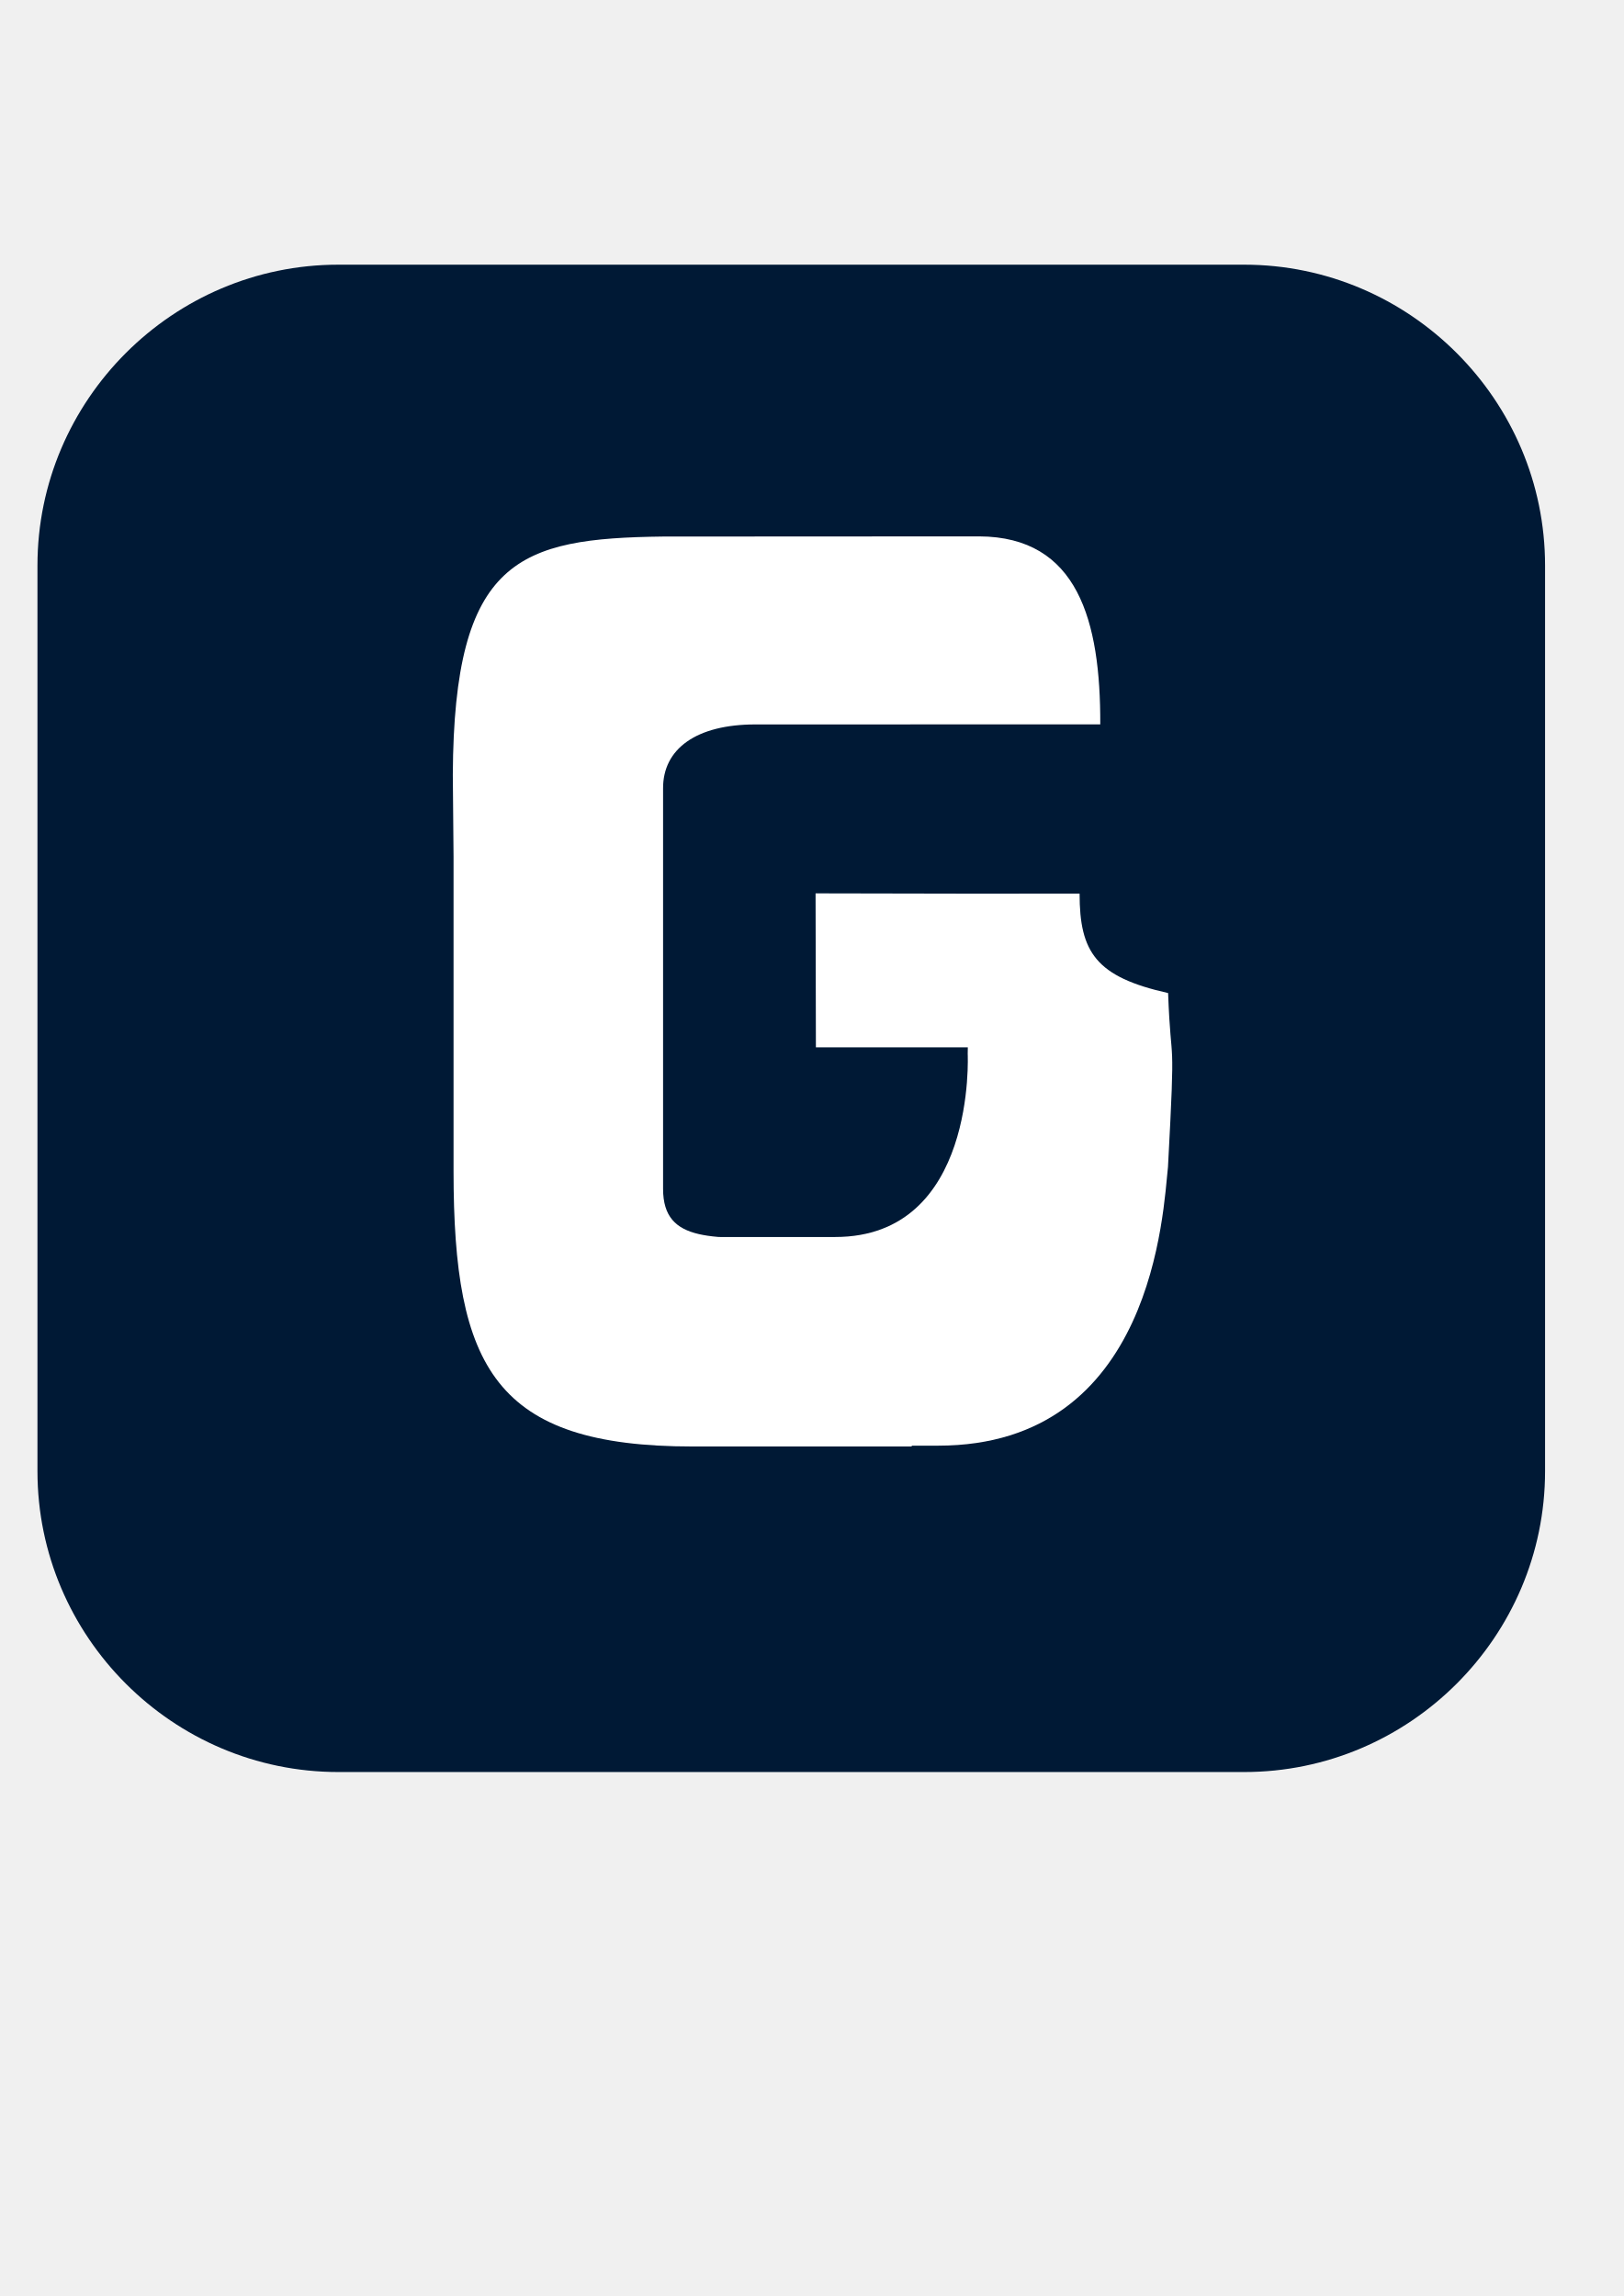
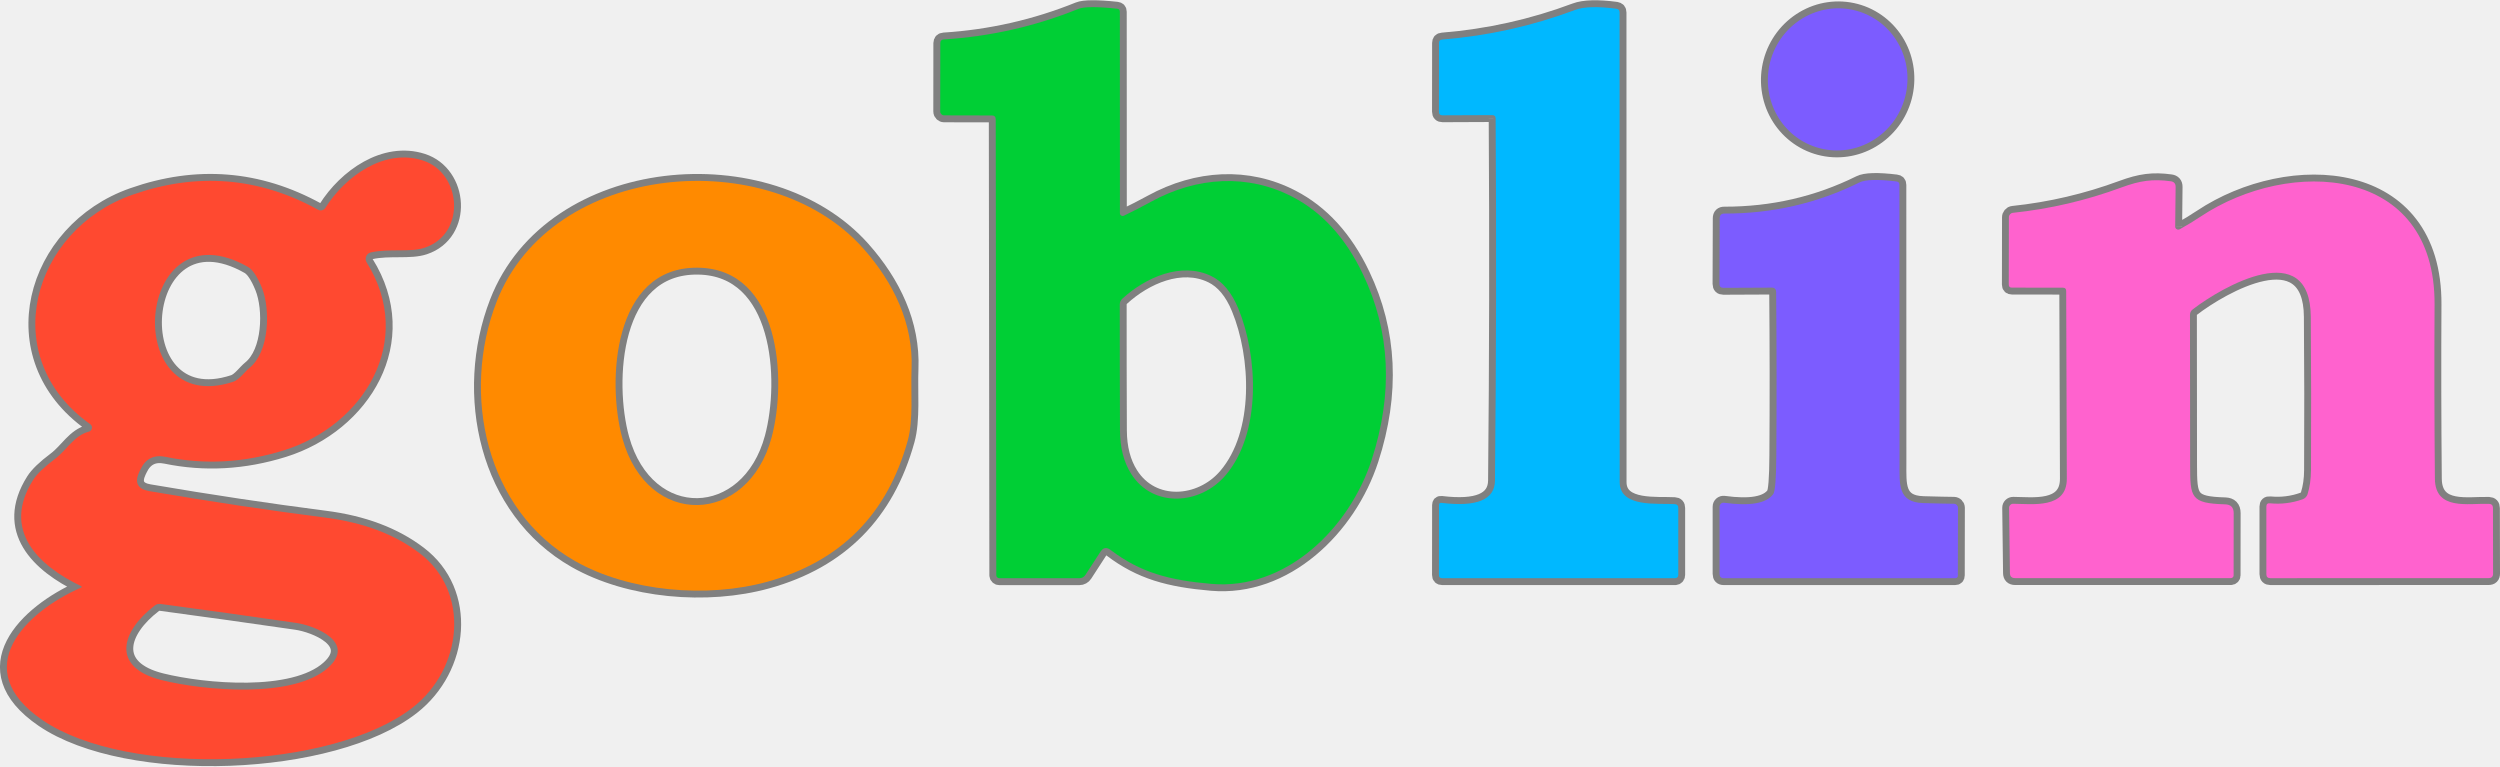
- <svg xmlns="http://www.w3.org/2000/svg" width="210mm" height="297mm" viewBox="0 0 210 297" version="1.1" id="svg975">
-   <defs id="defs969" />
-   <g id="layer1">
-     <path style="fill:#001935;stroke-width:1.347" id="path54" d="M 160.913,34.238 H 43.761 c -21.41,0 -38.916,17.505 -38.916,38.916 V 190.306 c 0,21.41 17.505,38.916 38.916,38.916 H 160.913 c 21.41,0 38.916,-17.505 38.916,-38.916 V 73.154 c 0,-21.41 -17.505,-38.916 -38.916,-38.916 z" class="st1" />
-     <g id="g942" transform="matrix(1.064821,0,0,0.8623449,21.86924,49.74033)" style="fill:#ffffff;fill-opacity:1">
-       <path id="path78" d="m 63.6,159.3 c -24,0 -29.05,-11.8 -29.05,-41.3 v -47.2 0 L 34.461,58.53 C 34.586,26.08 42.525,23.079 60,22.804 v 0 0 l 38.393,-0.025 v 0 c 12.004,0.066 14.744,12.672 14.709,28.2 l -41.883,0.008 c -7.181,0 -11.249,3.657 -11.219,9.617 V 120.65 c 0,8.3 6.2,7.35 16.1,7.35 h 14.1 v 31.3 z" style="fill:#ffffff;fill-opacity:1" />
-       <path id="path78-3" d="m 93.4,159.175 c 26.25,0 27.342,-35.326 27.925,-41.8 0.947,-21.743 0.386,-13.823 0.016,-26.094 -8.776,-2.418 -10.751,-6.133 -10.751,-14.914 l -14.473,0.003 -17.595,-0.042 0.04,23.096 H 97.013 L 97,100.403 v 0 c 0,0 1.113,27.472 -16.1,27.472 H 66.8 v 31.3 z" style="fill:#ffffff;fill-opacity:1" />
+ <svg xmlns="http://www.w3.org/2000/svg" version="1.1" id="svg2" xml:space="preserve" width="362.586" height="111.119" viewBox="0 0 362.586 111.119">
+   <defs id="defs6" />
+   <g id="g10" transform="matrix(1.333333,0,0,1.333333,-304.3777,-779.7644)">
+     <g id="g14">
+       <path id="path16" style="fill:none;stroke:#808080;stroke-width:1.5;stroke-linecap:butt;stroke-linejoin:miter;stroke-miterlimit:4;stroke-dasharray:none;stroke-opacity:1" d="m 336.594,597.816 0.058,49.575 c 0,0.183 0.149,0.332 0.332,0.332 h 8.715 c 0.262,0 0.508,-0.137 0.653,-0.364 l 1.628,-2.511 c 0.297,-0.469 0.672,-0.536 1.118,-0.196 3.222,2.446 6.336,3.286 10.957,3.684 8.07,0.707 14.992,-5.984 17.437,-13.508 2.34,-7.219 2.024,-13.937 -0.945,-20.16 -1.887,-3.953 -4.449,-6.77 -7.695,-8.445 -4.84,-2.504 -10.36,-2.188 -15.34,0.535 -0.985,0.539 -1.977,1.047 -2.977,1.527 -0.199,0.102 -0.437,-0.043 -0.433,-0.269 l -0.008,-21.907 c 0,-0.207 -0.102,-0.316 -0.301,-0.339 -2.188,-0.235 -3.594,-0.227 -4.215,0.023 -4.691,1.895 -9.57,3.004 -14.64,3.324 -0.243,0.016 -0.368,0.145 -0.376,0.391 l -0.007,7.437 c 0,0.239 0.187,0.43 0.422,0.43 l 5.183,0.008 c 0.289,0 0.434,0.144 0.434,0.433" />
    </g>
+     <g id="g18">
+       <path id="path20" style="fill:none;stroke:#808080;stroke-width:1.5;stroke-linecap:butt;stroke-linejoin:miter;stroke-miterlimit:4;stroke-dasharray:none;stroke-opacity:1" d="m 390.969,597.719 c 0.086,13.125 0.062,26.246 -0.067,39.367 -0.019,2.094 -1.964,2.906 -5.836,2.437 -0.171,-0.019 -0.254,0.059 -0.254,0.235 l -0.007,7.609 c 0,0.231 0.113,0.348 0.343,0.348 h 25.36 c 0.18,0 0.328,-0.149 0.328,-0.332 v -7.305 c 0,-0.266 -0.129,-0.406 -0.391,-0.418 -1.843,-0.113 -5.976,0.41 -5.984,-2.387 -0.012,-17.031 -0.012,-34.062 -0.008,-51.097 0,-0.231 -0.113,-0.364 -0.336,-0.399 -2.035,-0.273 -3.539,-0.23 -4.508,0.129 -4.656,1.746 -9.472,2.817 -14.453,3.219 -0.23,0.016 -0.344,0.137 -0.344,0.367 l -0.007,7.485 c 0,0.257 0.129,0.39 0.39,0.39 l 5.399,-0.023 c 0.25,0 0.375,0.125 0.375,0.375" />
+     </g>
+     <g id="g22">
+       <path id="path24" style="fill:none;stroke:#808080;stroke-width:1.5;stroke-linecap:butt;stroke-linejoin:miter;stroke-miterlimit:4;stroke-dasharray:none;stroke-opacity:1" d="m 426.188,600.938 c 1.941,0.519 4.015,0.226 5.761,-0.813 1.75,-1.035 3.028,-2.734 3.555,-4.715 0.527,-1.984 0.262,-4.094 -0.738,-5.863 -1,-1.766 -2.657,-3.051 -4.598,-3.567 -1.945,-0.519 -4.02,-0.226 -5.766,0.813 -1.746,1.035 -3.027,2.73 -3.554,4.715 -0.528,1.984 -0.262,4.094 0.738,5.859 1.004,1.77 2.656,3.055 4.602,3.571" />
+     </g>
+     <g id="g26">
+       <path id="path28" style="fill:none;stroke:#808080;stroke-width:1.5;stroke-linecap:butt;stroke-linejoin:miter;stroke-miterlimit:4;stroke-dasharray:none;stroke-opacity:1" d="m 237.945,631.777 c -1.621,0.426 -2.422,2.024 -3.675,2.961 -1.184,0.887 -1.981,1.653 -2.391,2.305 -3.434,5.441 0.539,9.305 5.242,11.539 0.063,0.031 0.063,0.121 0,0.152 -6.082,2.641 -12.351,8.864 -4.215,14.422 9.278,6.324 31.637,5.379 40.266,-1.371 5.453,-4.262 6.293,-12.578 0.758,-16.785 -2.696,-2.051 -6.11,-3.34 -10.25,-3.871 -6.192,-0.797 -12.571,-1.754 -19.141,-2.879 -1.289,-0.223 -1.656,-0.922 -1.101,-2.109 l 0.117,-0.239 c 0.554,-1.187 1.472,-1.644 2.754,-1.382 4.226,0.875 8.507,0.64 12.847,-0.711 8.715,-2.715 14.34,-11.903 9.016,-20.43 -0.274,-0.43 -0.035,-1 0.465,-1.102 2.031,-0.445 4.273,0.02 5.847,-0.511 4.532,-1.516 4.036,-8.121 -0.214,-9.489 -4.165,-1.339 -8.43,1.711 -10.598,5.161 -0.164,0.261 -0.504,0.351 -0.781,0.203 -6.45,-3.555 -13.184,-4.098 -20.203,-1.633 -10.93,3.832 -14.868,17.668 -4.59,24.957 0.316,0.219 0.222,0.711 -0.153,0.812" />
+     </g>
+     <g id="g30">
+       <path id="path32" style="fill:none;stroke:#808080;stroke-width:1.5;stroke-linecap:butt;stroke-linejoin:miter;stroke-miterlimit:4;stroke-dasharray:none;stroke-opacity:1" d="m 327.438,624.957 c 0.207,-4.965 -1.973,-9.41 -5.239,-13.094 -10.199,-11.496 -33.957,-9.508 -39.898,5.789 -3.883,10 -1.184,22.676 8.527,28.196 5.871,3.343 14.379,4.078 20.969,2.242 7.937,-2.207 13.015,-7.328 15.234,-15.367 0.621,-2.258 0.309,-5.282 0.407,-7.766" />
+     </g>
+     <g id="g34">
+       <path id="path36" style="fill:none;stroke:#808080;stroke-width:1.5;stroke-linecap:butt;stroke-linejoin:miter;stroke-miterlimit:4;stroke-dasharray:none;stroke-opacity:1" d="m 421.484,616.59 c 0.051,5.879 0.059,11.812 0.016,17.805 -0.016,2.488 -0.125,3.878 -0.328,4.167 -0.734,1.02 -2.52,1.336 -5.356,0.946 -0.257,-0.035 -0.492,0.168 -0.488,0.43 v 7.32 c 0,0.304 0.152,0.457 0.457,0.457 h 25.164 c 0.199,0 0.301,-0.102 0.301,-0.301 l 0.012,-7.352 c 0,-0.242 -0.192,-0.437 -0.434,-0.441 -0.695,-0.004 -1.812,-0.031 -3.351,-0.074 -2.77,-0.09 -2.575,-2.027 -2.575,-4.352 0,-10.086 0,-20.172 -0.007,-30.261 0,-0.227 -0.11,-0.352 -0.336,-0.375 -2.039,-0.247 -3.379,-0.207 -4.02,0.113 -4.574,2.266 -9.469,3.39 -14.68,3.383 -0.339,-0.008 -0.511,0.164 -0.515,0.507 l -0.024,7.149 c 0,0.281 0.141,0.422 0.422,0.422 L 421,616.109 c 0.32,0 0.48,0.161 0.484,0.481" />
+     </g>
+     <g id="g38">
+       <path id="path40" style="fill:none;stroke:#808080;stroke-width:1.5;stroke-linecap:butt;stroke-linejoin:miter;stroke-miterlimit:4;stroke-dasharray:none;stroke-opacity:1" d="m 464.895,609.465 0.046,-4.313 c 0.004,-0.355 -0.168,-0.558 -0.519,-0.609 -1.965,-0.27 -3.344,-0.074 -5.34,0.66 -3.859,1.426 -7.805,2.348 -11.84,2.77 -0.25,0.027 -0.437,0.234 -0.437,0.48 l -0.012,7.324 c 0,0.223 0.109,0.332 0.328,0.332 l 5.559,0.008 c 0.238,0 0.359,0.117 0.359,0.36 0.031,6.808 0.051,13.617 0.066,20.421 0.008,3.293 -3.718,2.739 -5.835,2.723 -0.247,-0.004 -0.446,0.195 -0.442,0.441 l 0.09,7.098 c 0.004,0.363 0.191,0.547 0.555,0.547 h 23.476 c 0.164,0 0.301,-0.133 0.301,-0.293 l 0.008,-6.781 c 0,-0.613 -0.309,-0.93 -0.926,-0.953 -3.77,-0.11 -3.801,-0.719 -3.816,-4.289 -0.008,-5.43 -0.016,-10.868 -0.016,-16.313 0,-0.25 0.102,-0.453 0.301,-0.605 3.246,-2.5 12.781,-7.953 12.84,0.8 0.047,5.559 0.054,11.122 0.023,16.688 -0.004,0.977 -0.129,1.851 -0.375,2.625 -0.082,0.254 -0.277,0.457 -0.531,0.547 -1.156,0.41 -2.344,0.555 -3.563,0.437 -0.257,-0.027 -0.383,0.09 -0.383,0.352 v 7.355 c 0,0.293 0.145,0.438 0.434,0.438 l 23.738,-0.008 c 0.325,0 0.489,-0.164 0.489,-0.488 l -0.016,-7.133 c 0,-0.293 -0.145,-0.445 -0.437,-0.457 -2.25,-0.074 -5.84,0.758 -5.879,-2.723 -0.059,-6.316 -0.071,-12.629 -0.036,-18.945 0.09,-15.231 -15.765,-16.027 -25.449,-9.578 -0.718,0.48 -1.472,0.937 -2.258,1.375 -0.226,0.129 -0.511,-0.035 -0.503,-0.293" />
+     </g>
+     <g id="g42">
+       <path id="path44" style="fill:none;stroke:#808080;stroke-width:1.5;stroke-linecap:butt;stroke-linejoin:miter;stroke-miterlimit:4;stroke-dasharray:none;stroke-opacity:1" d="m 361.582,636.539 c 3.953,-4.613 3.527,-13.012 1.402,-18.148 -0.726,-1.762 -1.707,-2.938 -2.937,-3.536 -3.27,-1.589 -7.156,0.145 -9.684,2.461 -0.179,0.168 -0.273,0.379 -0.277,0.629 -0.004,4.567 0.004,9.133 0.023,13.703 0.008,1.879 0.418,3.457 1.223,4.727 2.363,3.727 7.492,3.383 10.25,0.164" />
+     </g>
+     <g id="g46">
+       <path id="path48" style="fill:none;stroke:#808080;stroke-width:1.5;stroke-linecap:butt;stroke-linejoin:miter;stroke-miterlimit:4;stroke-dasharray:none;stroke-opacity:1" d="m 255.43,624.832 c 2.168,-1.734 2.285,-6.383 1.34,-8.707 -0.493,-1.215 -1,-1.973 -1.512,-2.266 -12.324,-6.992 -14.012,16.575 -1.598,12.489 0.645,-0.211 1.266,-1.114 1.77,-1.516" />
+     </g>
+     <g id="g50">
+       <path id="path52" style="fill:none;stroke:#808080;stroke-width:1.5;stroke-linecap:butt;stroke-linejoin:miter;stroke-miterlimit:4;stroke-dasharray:none;stroke-opacity:1" d="m 263.98,657.449 c 3.09,-2.781 -1.48,-4.582 -3.48,-4.867 -4.91,-0.715 -9.828,-1.402 -14.746,-2.062 -0.234,-0.032 -0.445,0.023 -0.629,0.164 -3.676,2.804 -4.832,6.734 0.75,8.121 4.566,1.133 14.316,2.05 18.105,-1.356" />
+     </g>
+     <g id="g54">
+       <path id="path56" style="fill:none;stroke:#808080;stroke-width:1.5;stroke-linecap:butt;stroke-linejoin:miter;stroke-miterlimit:4;stroke-dasharray:none;stroke-opacity:1" d="m 304.199,613.941 c -9.277,-0.113 -9.906,12.418 -8.219,18.555 2.731,9.895 13.665,9.512 16.239,-0.105 1.687,-6.309 0.929,-18.336 -8.02,-18.45" />
+     </g>
+     <path id="path58" style="fill:#00cf35;fill-opacity:1;fill-rule:nonzero;stroke:none" d="m 336.16,597.383 -5.183,-0.012 c -0.235,0 -0.422,-0.191 -0.422,-0.426 l 0.011,-7.441 c 0.004,-0.242 0.129,-0.375 0.375,-0.391 5.067,-0.316 9.95,-1.425 14.637,-3.32 0.621,-0.25 2.027,-0.258 4.215,-0.023 0.203,0.019 0.301,0.132 0.301,0.339 l 0.008,21.907 c 0,0.222 0.234,0.371 0.437,0.269 1,-0.48 1.992,-0.992 2.977,-1.531 4.98,-2.723 10.5,-3.035 15.336,-0.531 3.246,1.675 5.812,4.488 7.695,8.445 2.973,6.219 3.285,12.937 0.945,20.16 -2.445,7.524 -9.367,14.211 -17.437,13.508 -4.617,-0.398 -7.731,-1.238 -10.957,-3.684 -0.446,-0.34 -0.817,-0.273 -1.118,0.196 l -1.628,2.511 c -0.145,0.223 -0.387,0.36 -0.653,0.36 h -8.715 c -0.179,0 -0.328,-0.149 -0.328,-0.328 l -0.062,-49.575 c 0,-0.293 -0.145,-0.437 -0.434,-0.437 z m 25.422,39.156 c 3.953,-4.613 3.527,-13.012 1.402,-18.148 -0.726,-1.762 -1.707,-2.938 -2.937,-3.536 -3.27,-1.589 -7.156,0.145 -9.684,2.461 -0.179,0.168 -0.273,0.379 -0.277,0.629 -0.004,4.567 0.004,9.133 0.023,13.703 0.008,1.879 0.418,3.457 1.223,4.727 2.363,3.727 7.492,3.383 10.25,0.164 z" />
+     <path id="path60" style="fill:#00b8ff;fill-opacity:1;fill-rule:nonzero;stroke:none" d="m 390.594,597.344 -5.399,0.023 c -0.261,0 -0.39,-0.129 -0.39,-0.39 l 0.007,-7.485 c 0,-0.23 0.114,-0.351 0.344,-0.367 4.981,-0.402 9.797,-1.473 14.453,-3.219 0.969,-0.359 2.473,-0.402 4.508,-0.129 0.227,0.035 0.336,0.168 0.336,0.399 -0.004,17.035 0,34.066 0.012,51.097 0.008,2.797 4.137,2.274 5.984,2.387 0.258,0.016 0.391,0.152 0.391,0.418 v 7.305 c 0,0.183 -0.149,0.332 -0.332,0.332 h -25.356 c -0.23,0 -0.347,-0.117 -0.347,-0.348 l 0.007,-7.609 c 0,-0.176 0.086,-0.254 0.258,-0.235 3.868,0.469 5.813,-0.343 5.832,-2.437 0.133,-13.121 0.157,-26.242 0.071,-39.367 0,-0.25 -0.125,-0.375 -0.375,-0.375 z" />
+     <path id="path62" style="fill:#7c5cff;fill-opacity:1;fill-rule:nonzero;stroke:none" d="m 426.188,600.938 c -4.047,-1.075 -6.438,-5.297 -5.34,-9.43 1.101,-4.129 5.273,-6.606 9.32,-5.528 4.047,1.075 6.434,5.297 5.336,9.43 -1.098,4.129 -5.27,6.606 -9.316,5.528 z" />
+     <path id="path64" style="fill:#ff4930;fill-opacity:1;fill-rule:nonzero;stroke:none" d="m 237.945,631.777 c 0.375,-0.101 0.469,-0.593 0.153,-0.812 -10.278,-7.289 -6.34,-21.125 4.59,-24.957 7.019,-2.465 13.753,-1.922 20.203,1.633 0.277,0.148 0.617,0.058 0.781,-0.203 2.168,-3.45 6.433,-6.5 10.598,-5.161 4.25,1.368 4.746,7.973 0.214,9.489 -1.574,0.535 -3.816,0.066 -5.847,0.511 -0.5,0.102 -0.739,0.672 -0.465,1.102 5.324,8.527 -0.301,17.715 -9.016,20.43 -4.34,1.351 -8.621,1.586 -12.847,0.711 -1.282,-0.262 -2.2,0.195 -2.754,1.382 l -0.117,0.239 c -0.555,1.187 -0.188,1.886 1.101,2.109 6.57,1.125 12.949,2.082 19.141,2.879 4.14,0.531 7.554,1.82 10.25,3.871 5.535,4.207 4.695,12.523 -0.758,16.785 -8.629,6.75 -30.988,7.695 -40.266,1.371 -8.136,-5.558 -1.867,-11.781 4.215,-14.422 0.063,-0.031 0.063,-0.121 0,-0.148 -4.703,-2.238 -8.676,-6.098 -5.242,-11.543 0.41,-0.652 1.207,-1.418 2.391,-2.305 1.253,-0.937 2.054,-2.535 3.675,-2.961 z m 17.485,-6.945 c 2.168,-1.734 2.285,-6.383 1.34,-8.707 -0.493,-1.215 -1,-1.973 -1.512,-2.266 -12.324,-6.992 -14.012,16.575 -1.598,12.489 0.645,-0.211 1.266,-1.114 1.77,-1.516 z m 8.55,32.617 c 3.09,-2.781 -1.48,-4.582 -3.48,-4.867 -4.91,-0.715 -9.828,-1.402 -14.746,-2.062 -0.234,-0.032 -0.445,0.023 -0.629,0.164 -3.676,2.804 -4.832,6.734 0.75,8.121 4.566,1.133 14.316,2.05 18.105,-1.356 z" />
+     <path id="path66" style="fill:#ff8a00;fill-opacity:1;fill-rule:nonzero;stroke:none" d="m 327.438,624.957 c -0.098,2.484 0.214,5.508 -0.407,7.766 -2.219,8.039 -7.297,13.16 -15.234,15.367 -6.59,1.836 -15.098,1.101 -20.969,-2.242 -9.711,-5.52 -12.41,-18.196 -8.527,-28.196 5.941,-15.297 29.699,-17.285 39.898,-5.789 3.266,3.684 5.446,8.129 5.239,13.094 z m -23.239,-11.016 c -9.277,-0.113 -9.906,12.418 -8.219,18.555 2.731,9.895 13.665,9.512 16.239,-0.105 1.687,-6.309 0.929,-18.336 -8.02,-18.45 z" />
+     <path id="path68" style="fill:#7c5cff;fill-opacity:1;fill-rule:nonzero;stroke:none" d="m 421.484,616.59 c -0.004,-0.32 -0.168,-0.481 -0.484,-0.481 l -5.258,0.024 c -0.281,0 -0.422,-0.141 -0.422,-0.422 l 0.024,-7.149 c 0.004,-0.343 0.179,-0.511 0.515,-0.507 5.211,0.007 10.106,-1.117 14.68,-3.383 0.641,-0.32 1.981,-0.36 4.02,-0.113 0.226,0.023 0.336,0.148 0.336,0.375 0.007,10.089 0.011,20.179 0.011,30.261 0,2.325 -0.195,4.262 2.571,4.352 1.539,0.043 2.656,0.07 3.351,0.074 0.242,0.004 0.438,0.203 0.438,0.441 l -0.016,7.352 c 0,0.199 -0.098,0.301 -0.301,0.301 h -25.16 c -0.305,0 -0.457,-0.153 -0.457,-0.457 v -7.32 c -0.004,-0.262 0.227,-0.465 0.484,-0.43 2.836,0.39 4.622,0.074 5.356,-0.946 0.207,-0.289 0.316,-1.679 0.332,-4.167 0.039,-5.993 0.035,-11.926 -0.016,-17.805 z" />
+     <path id="path70" style="fill:#ff62ce;fill-opacity:1;fill-rule:nonzero;stroke:none" d="m 465.398,609.758 c 0.786,-0.438 1.54,-0.895 2.258,-1.375 9.684,-6.449 25.539,-5.653 25.449,9.578 -0.035,6.316 -0.023,12.629 0.036,18.945 0.039,3.481 3.629,2.649 5.879,2.723 0.292,0.008 0.437,0.16 0.437,0.457 l 0.012,7.133 c 0,0.324 -0.16,0.488 -0.485,0.488 l -23.738,0.008 c -0.289,0 -0.437,-0.145 -0.437,-0.434 v -7.359 c 0,-0.258 0.129,-0.379 0.382,-0.352 1.223,0.121 2.411,-0.027 3.563,-0.437 0.258,-0.09 0.453,-0.293 0.535,-0.547 0.242,-0.774 0.367,-1.648 0.375,-2.625 0.027,-5.563 0.02,-11.125 -0.023,-16.688 -0.063,-8.75 -9.594,-3.296 -12.84,-0.8 -0.199,0.156 -0.301,0.355 -0.301,0.605 0,5.445 0.004,10.883 0.016,16.313 0.011,3.57 0.043,4.179 3.816,4.293 0.613,0.019 0.922,0.336 0.922,0.949 l -0.008,6.781 c 0,0.164 -0.133,0.293 -0.301,0.293 h -23.476 c -0.364,0 -0.547,-0.184 -0.555,-0.547 l -0.09,-7.094 c -0.004,-0.246 0.199,-0.449 0.446,-0.445 2.113,0.016 5.839,0.57 5.832,-2.723 -0.012,-6.804 -0.036,-13.609 -0.067,-20.421 0,-0.239 -0.121,-0.36 -0.359,-0.36 l -5.559,-0.008 c -0.219,0 -0.328,-0.109 -0.328,-0.332 l 0.012,-7.324 c 0,-0.246 0.187,-0.453 0.437,-0.48 4.035,-0.422 7.981,-1.344 11.84,-2.77 1.996,-0.734 3.375,-0.93 5.344,-0.66 0.348,0.051 0.519,0.254 0.516,0.609 l -0.047,4.313 c -0.008,0.258 0.277,0.422 0.504,0.293 z" />
  </g>
</svg>
